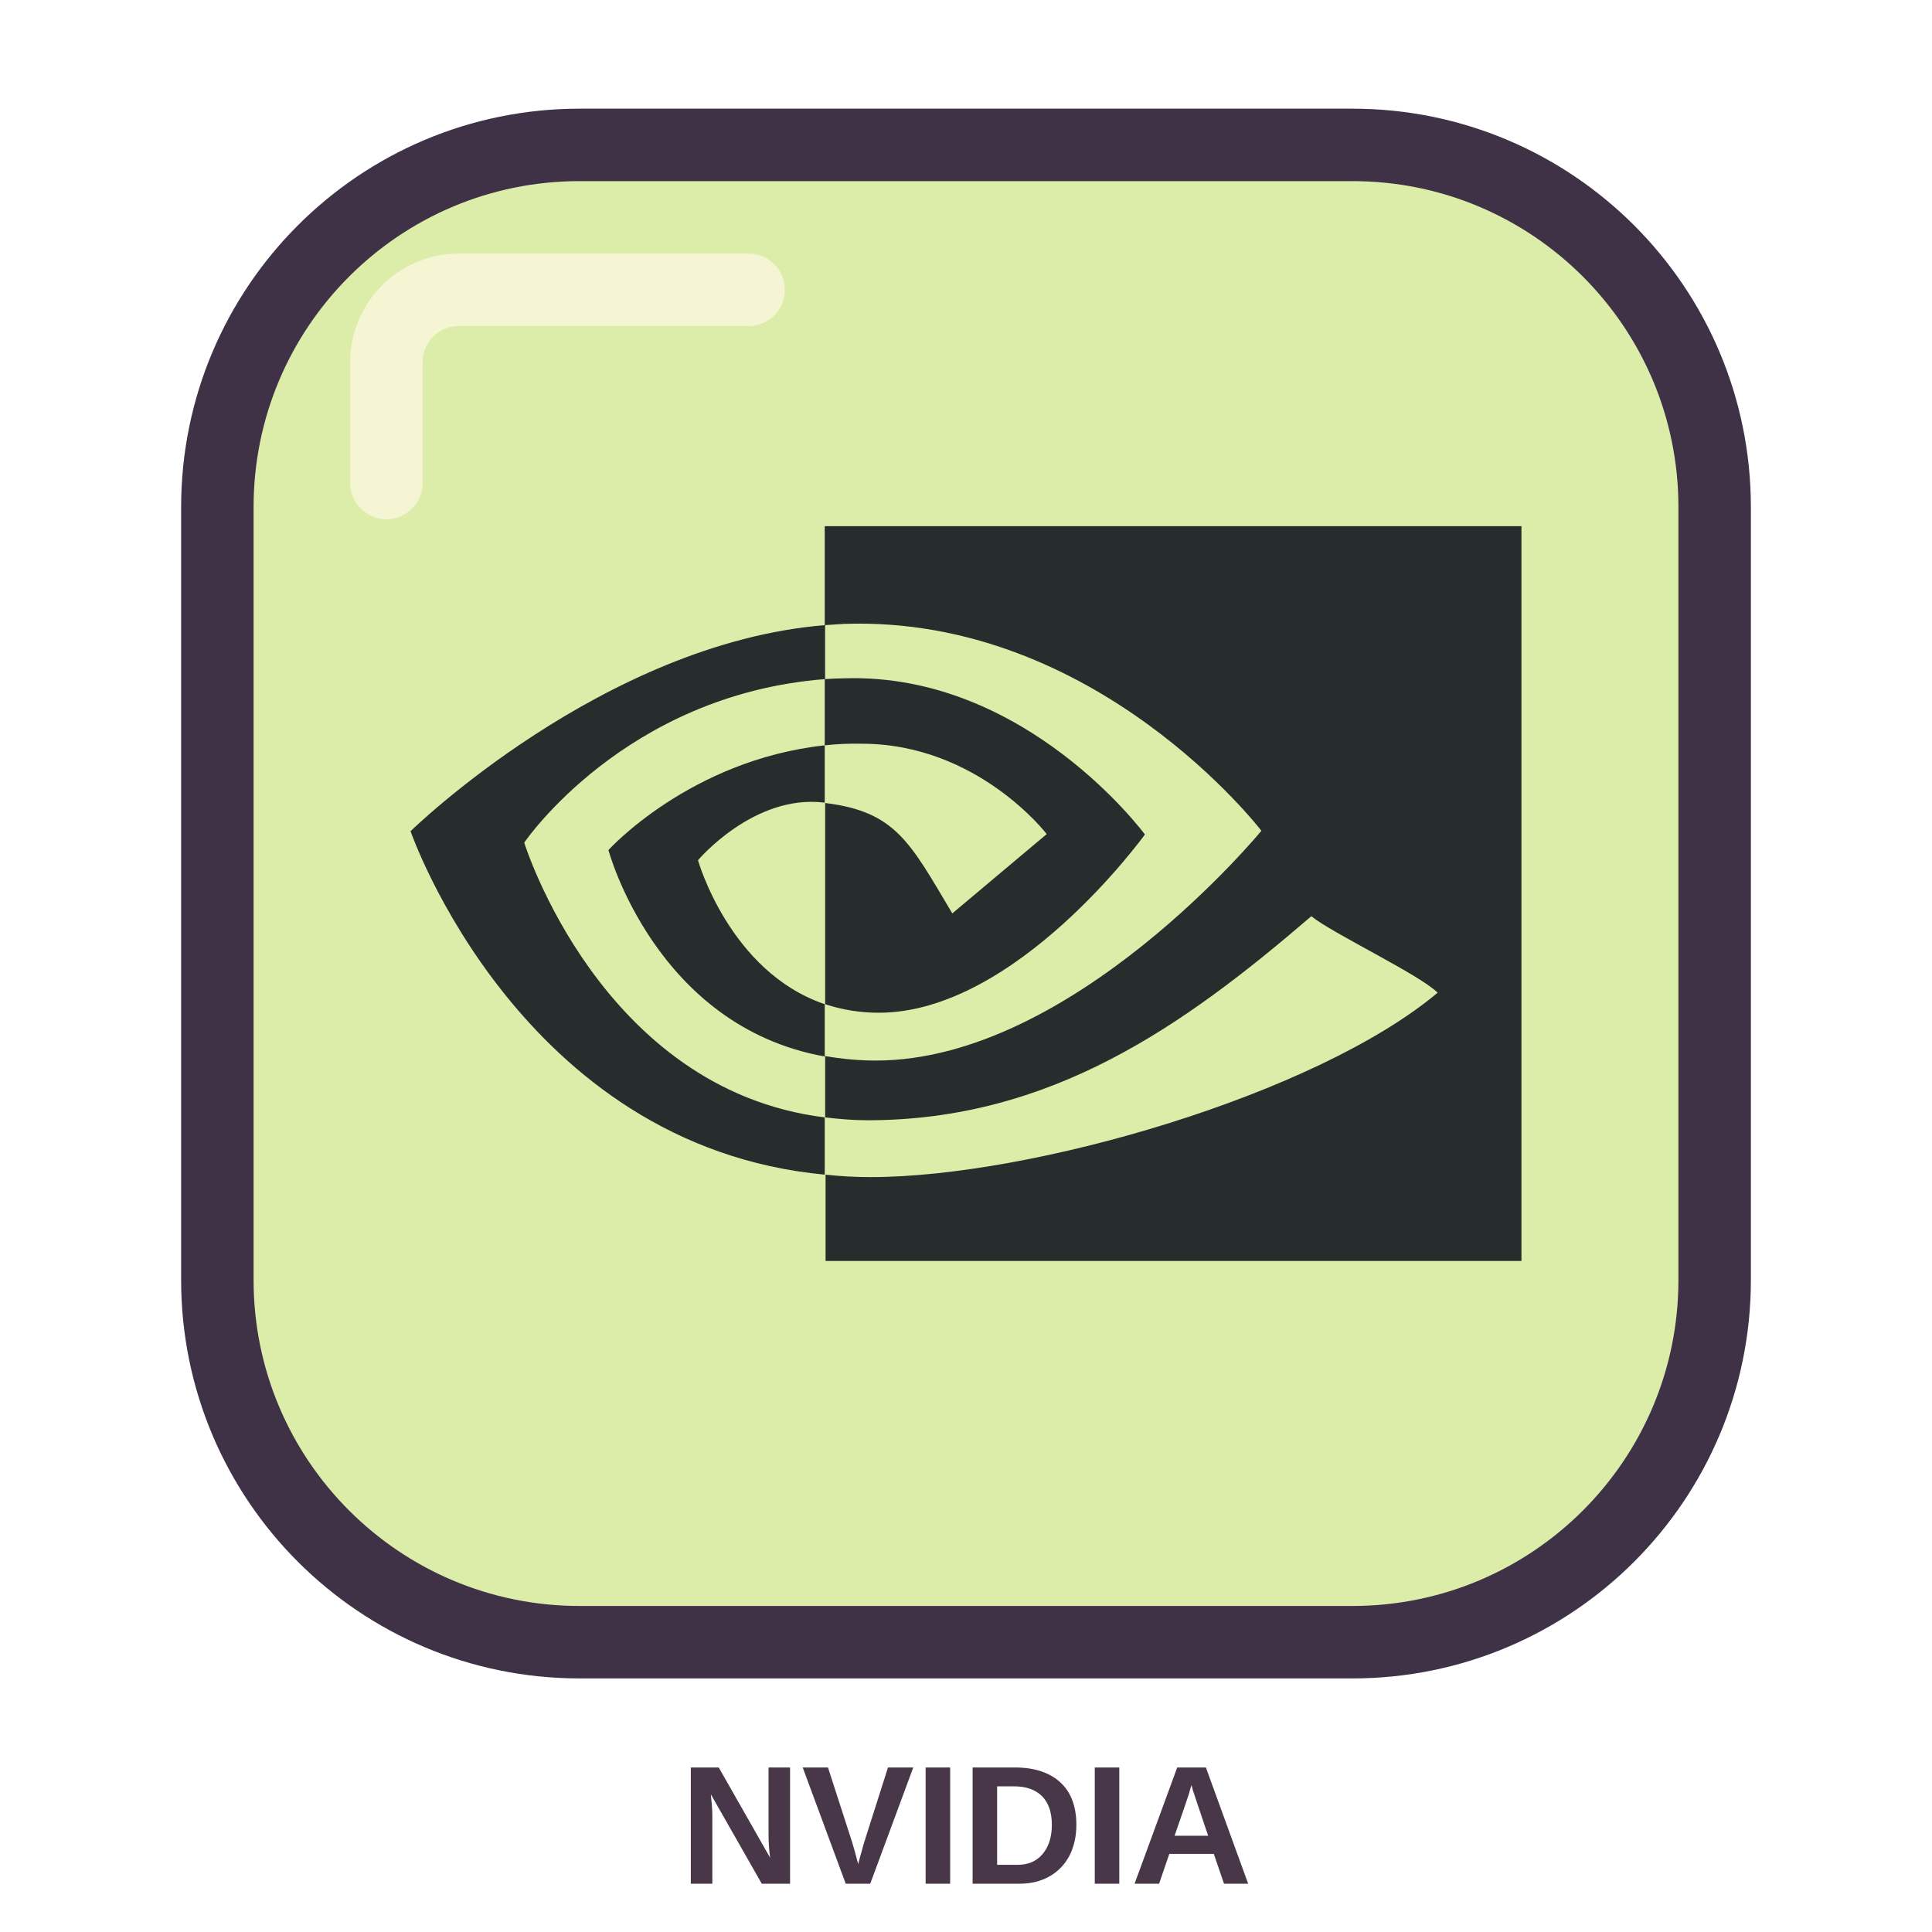
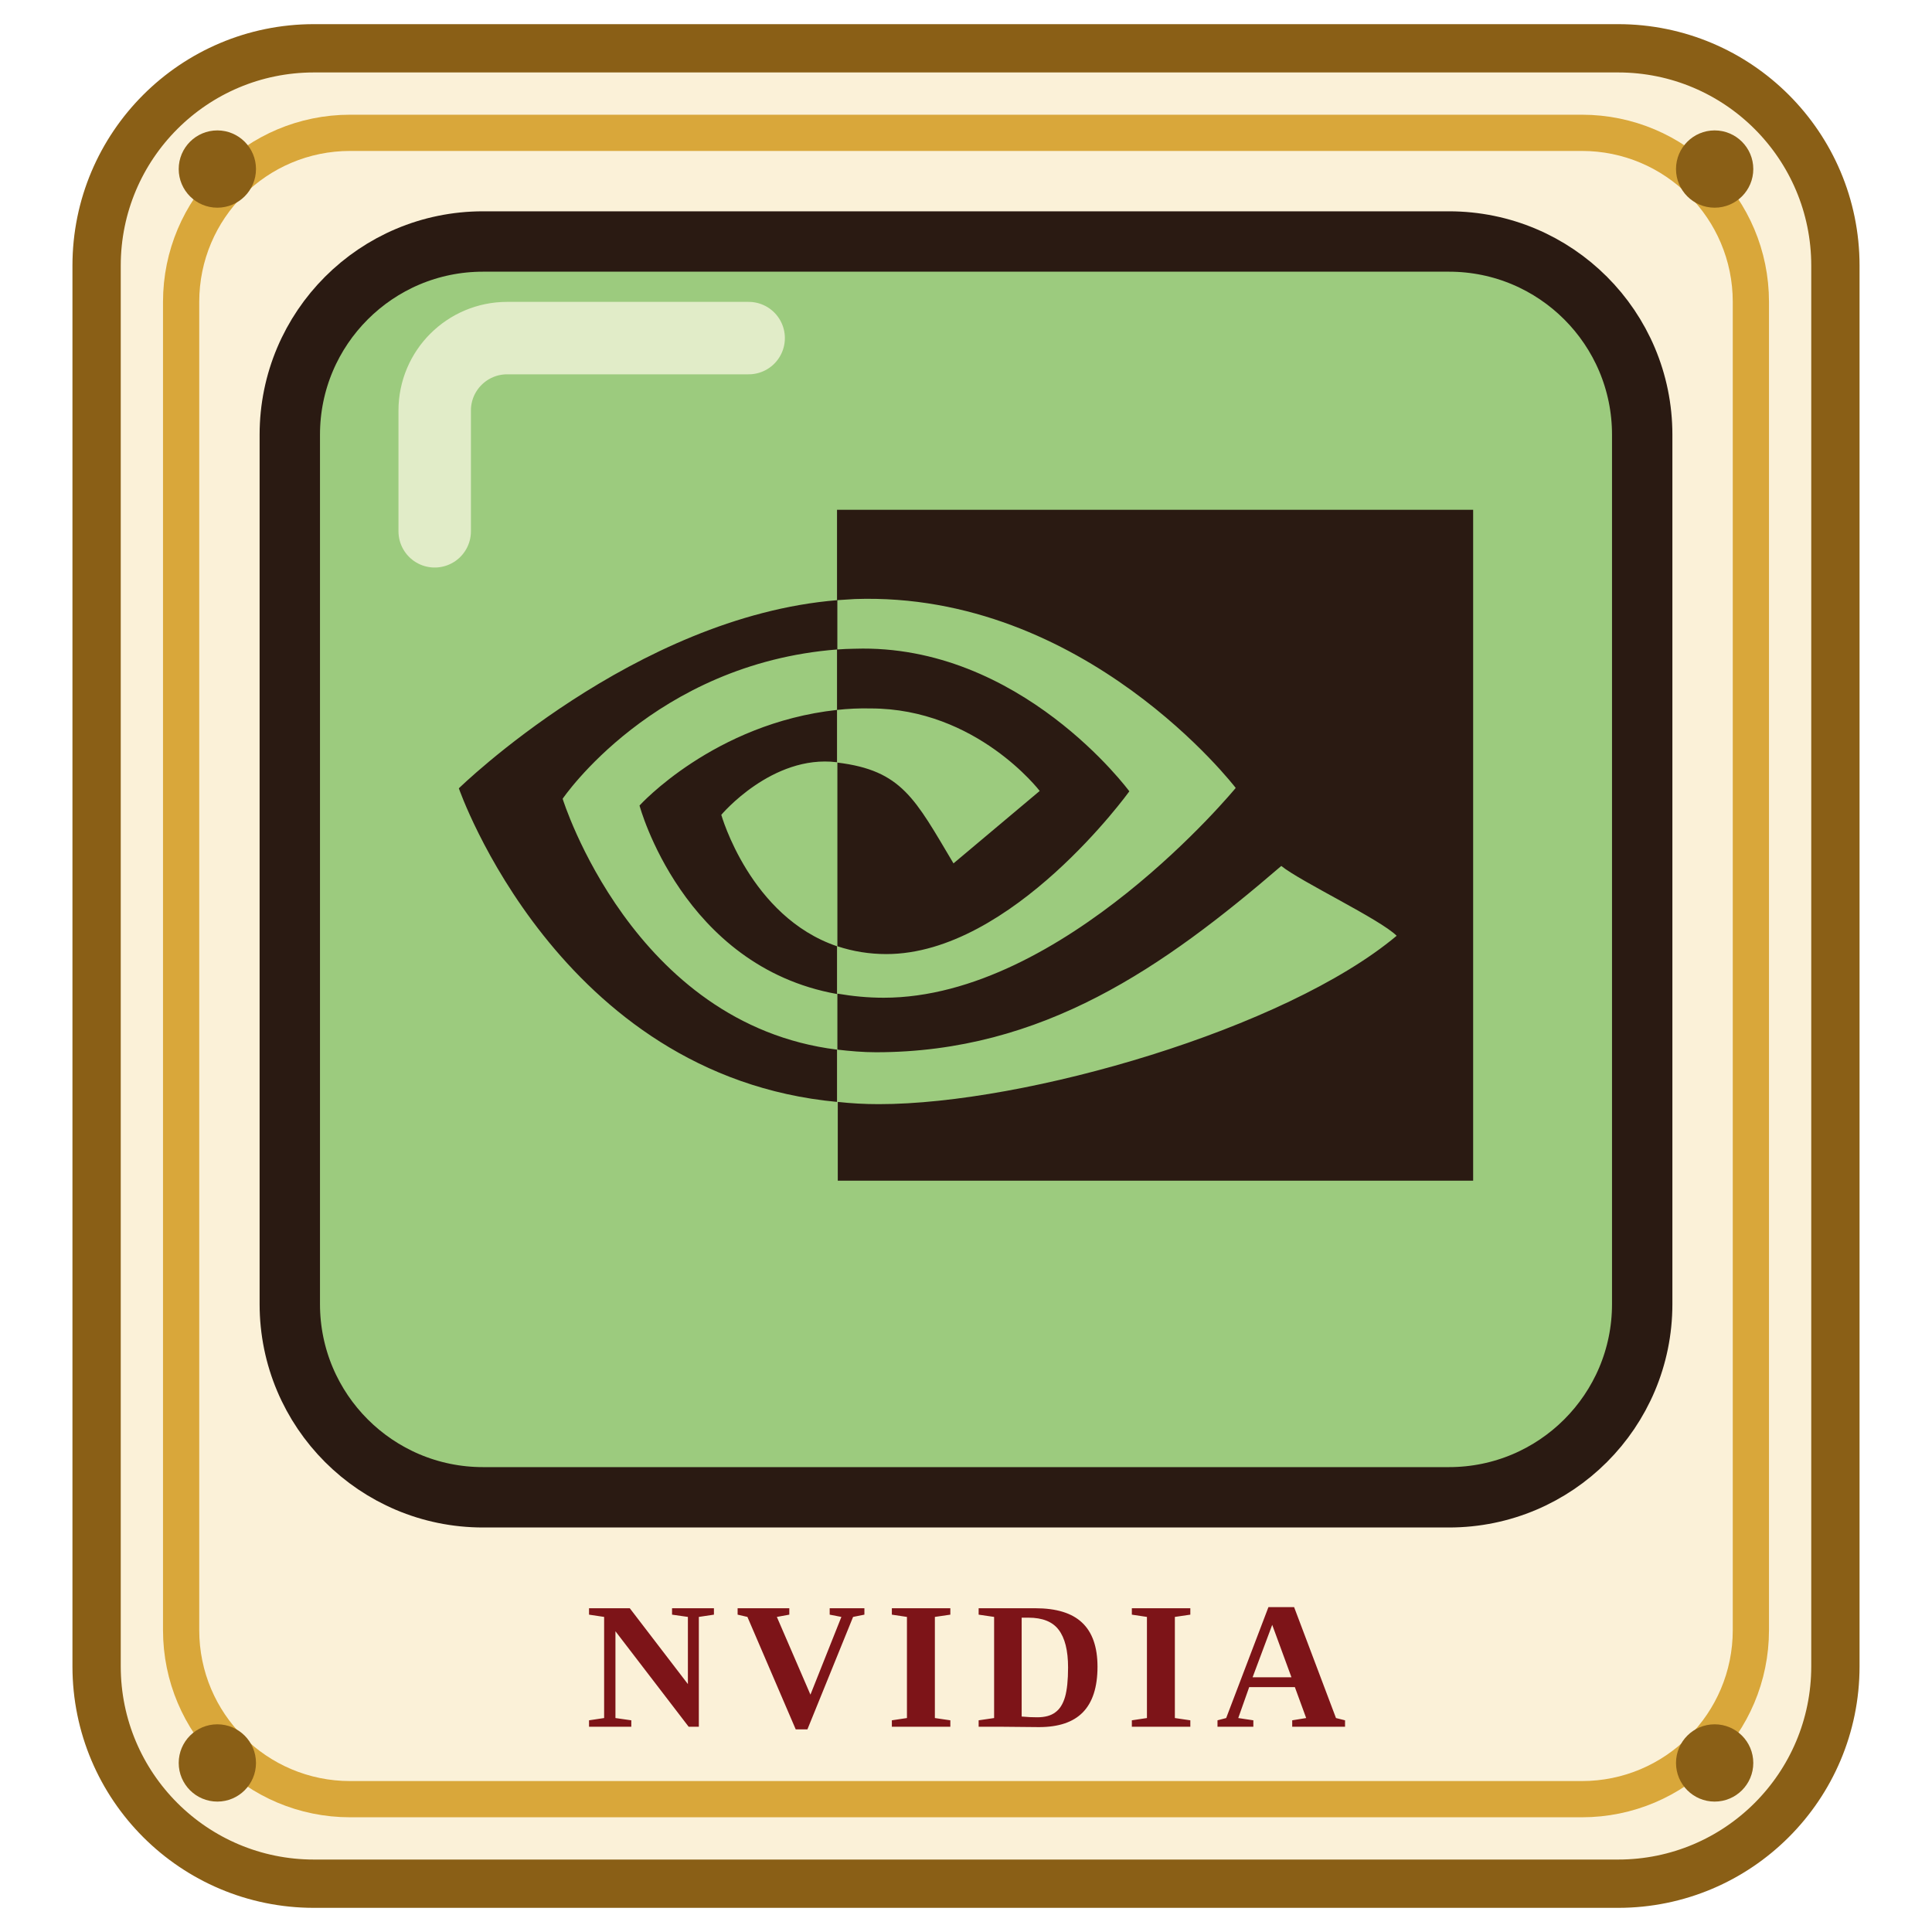
<svg xmlns="http://www.w3.org/2000/svg" viewBox="0 0 80 80">
-   <rect x="9" y="6" width="62" height="62" rx="15" fill="#dceca9" stroke="#3f3247" stroke-width="3" />
-   <path d="M16 20V15a3 3 0 0 1 3-3h12" fill="none" stroke="#fff9e7" stroke-width="3" stroke-linecap="round" opacity=".7" />
-   <svg x="17" y="14" width="46" height="46" viewBox="0 0 24 24" fill="#252e2c">
+   <rect x="4" y="2" width="72" height="76" rx="9" fill="#fbf1d8" stroke="#8a5f16" stroke-width="2" />
+   <rect x="7.5" y="5.5" width="65" height="69" rx="7" fill="none" stroke="#d9a73a" stroke-width="1.5" />
+   <rect x="12" y="10" width="56" height="52" rx="8" fill="#9ccb7e" stroke="#2a1a12" stroke-width="2.5" />
+   <path d="M18 22v-5a3 3 0 0 1 3-3h10" fill="none" stroke="#fff9e7" stroke-width="3" stroke-linecap="round" opacity=".7" />
+   <svg x="19" y="14" width="42" height="42" viewBox="0 0 24 24" fill="#2a1a12">
    <path d="M8.948 8.798v-1.43a6.7 6.7 0 0 1 .424-.018c3.922-.124 6.493 3.374 6.493 3.374s-2.774 3.851-5.75 3.851c-.398 0-.787-.062-1.158-.185v-4.346c1.528.185 1.837.857 2.747 2.385l2.04-1.714s-1.492-1.952-4-1.952a6.016 6.016 0 0 0-.796.035m0-4.735v2.138l.424-.027c5.45-.185 9.01 4.47 9.01 4.47s-4.08 4.964-8.33 4.964c-.37 0-.733-.035-1.095-.097v1.325c.3.035.61.062.91.062 3.957 0 6.82-2.023 9.593-4.408.459.371 2.34 1.263 2.73 1.652-2.633 2.208-8.772 3.984-12.253 3.984-.335 0-.653-.018-.971-.053v1.864H24V4.063zm0 10.326v1.131c-3.657-.654-4.673-4.46-4.673-4.46s1.758-1.944 4.673-2.262v1.237H8.94c-1.528-.186-2.73 1.245-2.73 1.245s.68 2.412 2.739 3.11M2.456 10.9s2.164-3.197 6.5-3.533V6.201C4.153 6.59 0 10.653 0 10.653s2.35 6.802 8.948 7.42v-1.237c-4.84-.6-6.492-5.936-6.492-5.936z" />
  </svg>
-   <text x="40" y="78" text-anchor="middle" font-family="Arial,sans-serif" font-size="7" font-weight="700" fill="#483749">NVIDIA</text>
+   <circle cx="9" cy="7" r="1.6" fill="#8a5f16" />
+   <circle cx="71" cy="7" r="1.6" fill="#8a5f16" />
+   <circle cx="9" cy="73" r="1.6" fill="#8a5f16" />
+   <circle cx="71" cy="73" r="1.6" fill="#8a5f16" />
+   <text x="40" y="71.5" text-anchor="middle" font-family="Georgia,'Times New Roman',serif" font-size="7.5" font-weight="700" letter-spacing=".8" fill="#7d1418">NVIDIA</text>
</svg>
